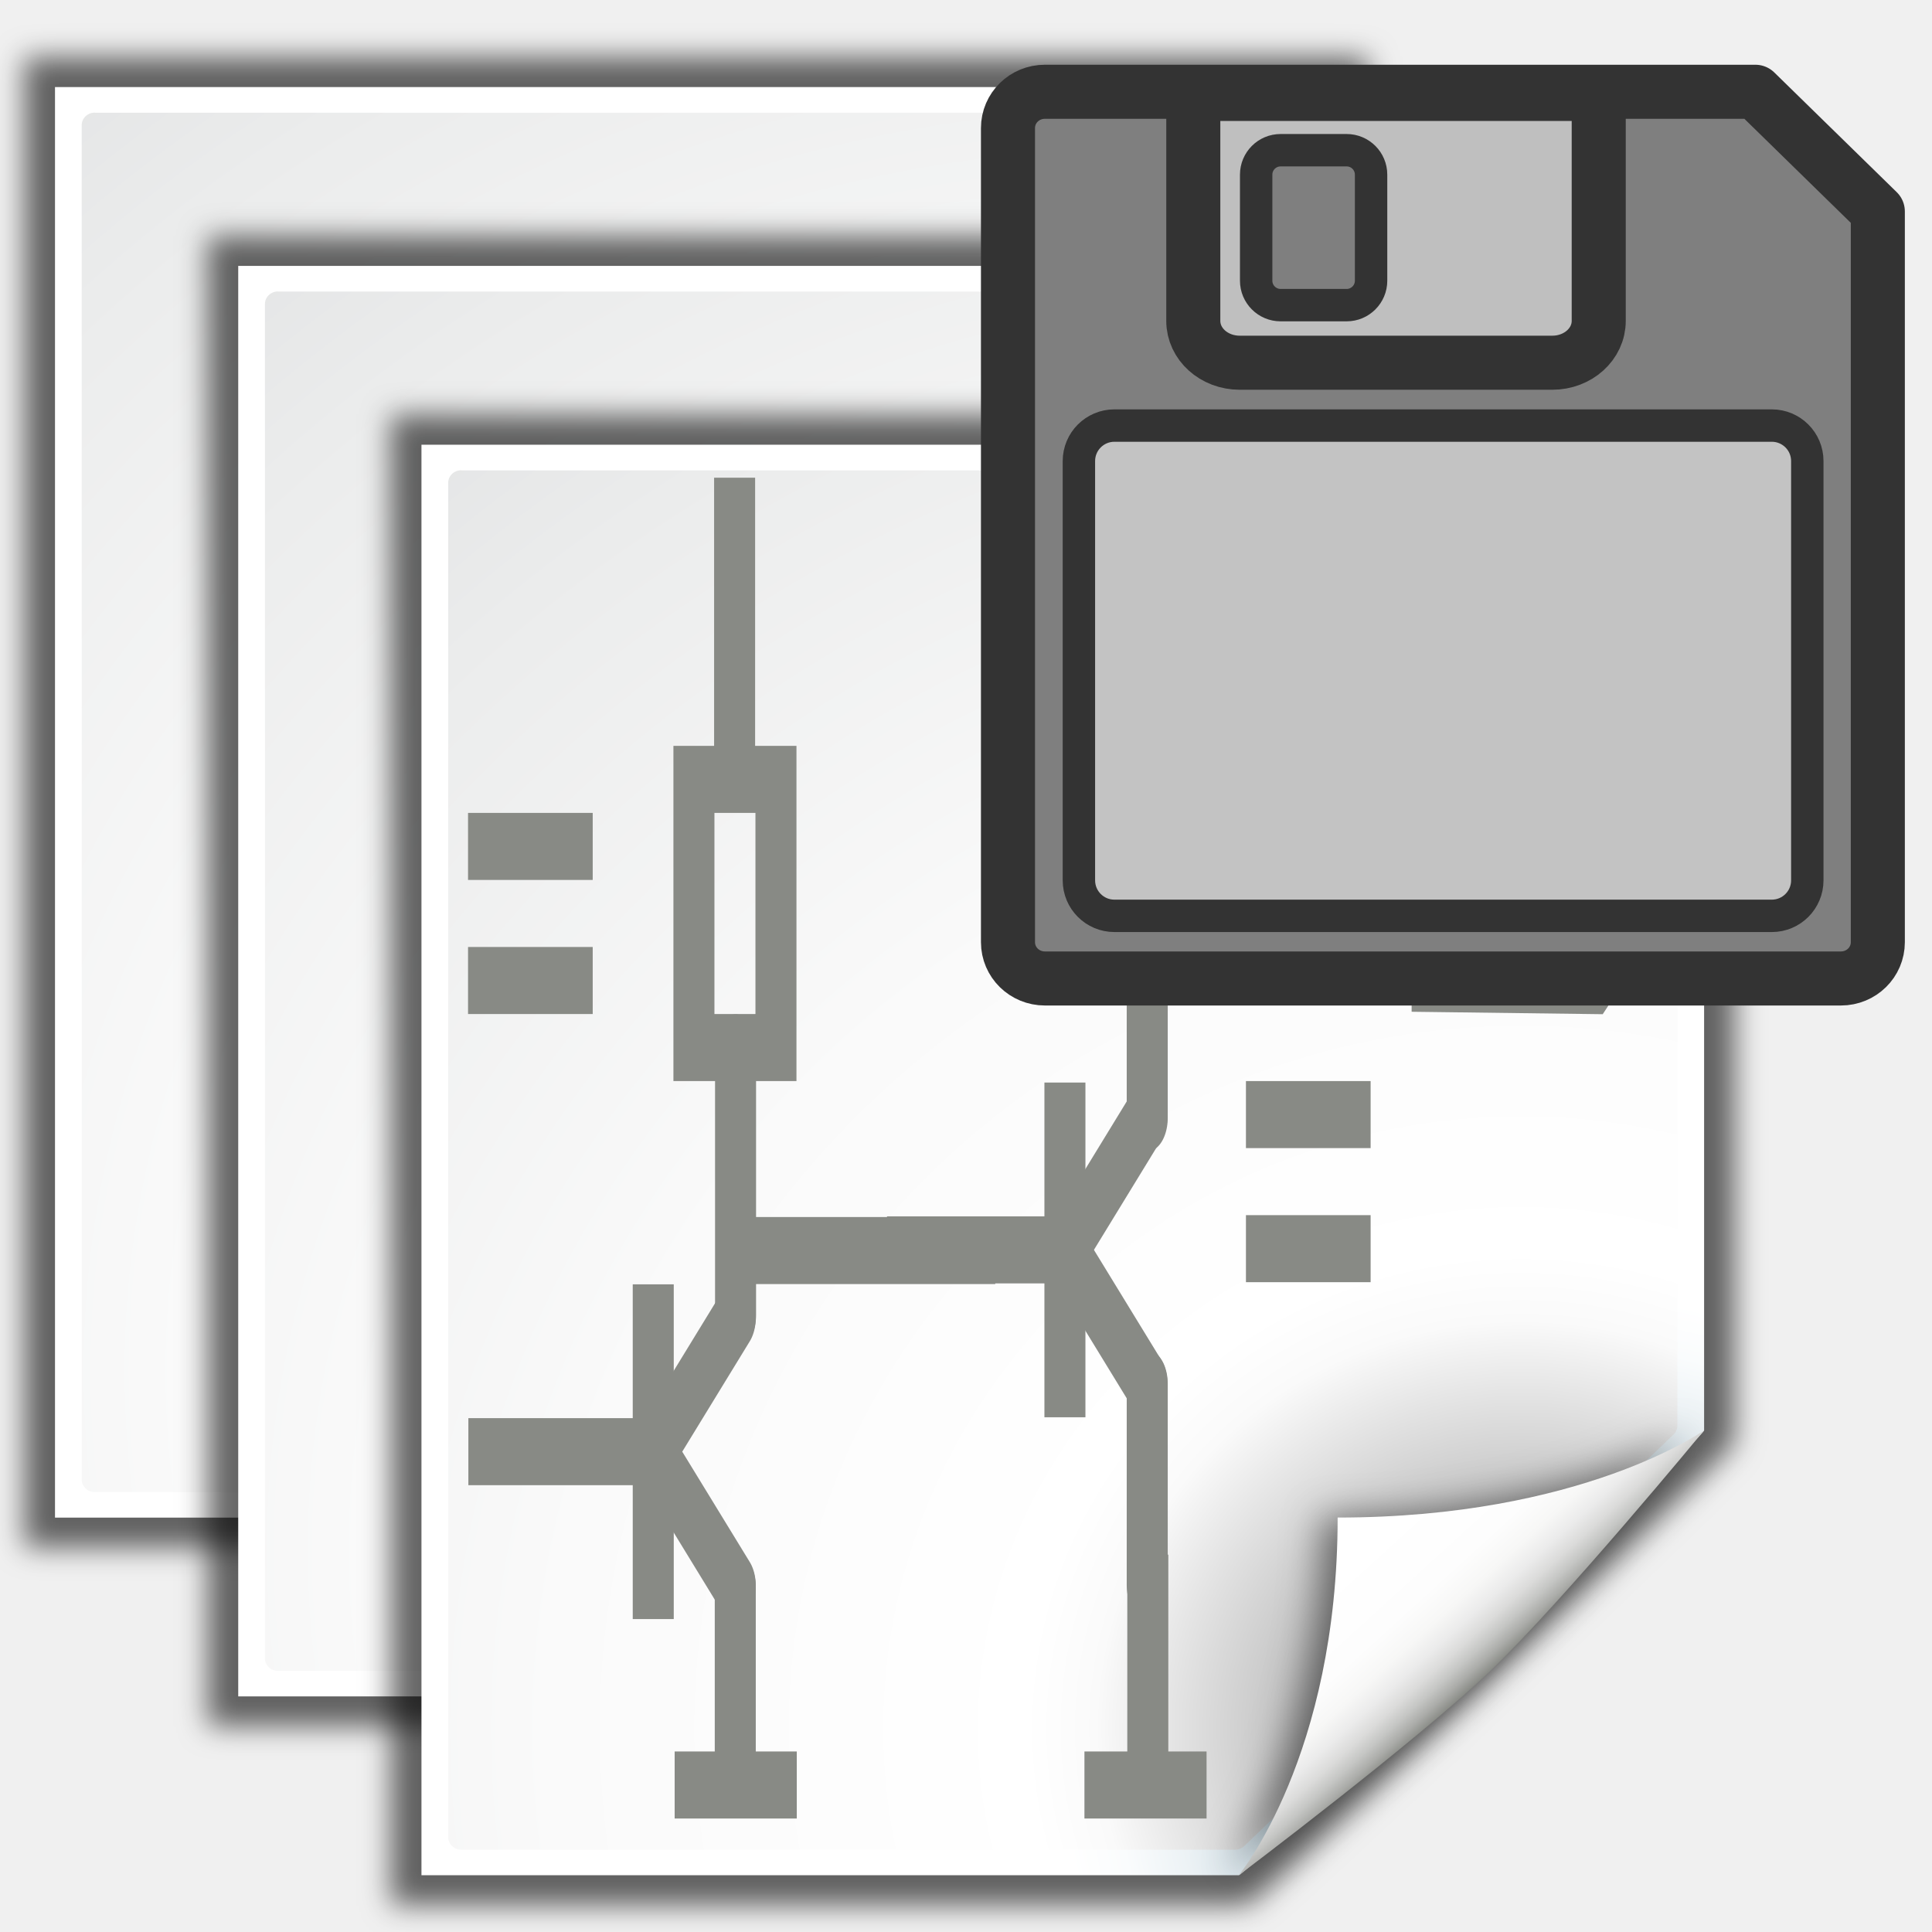
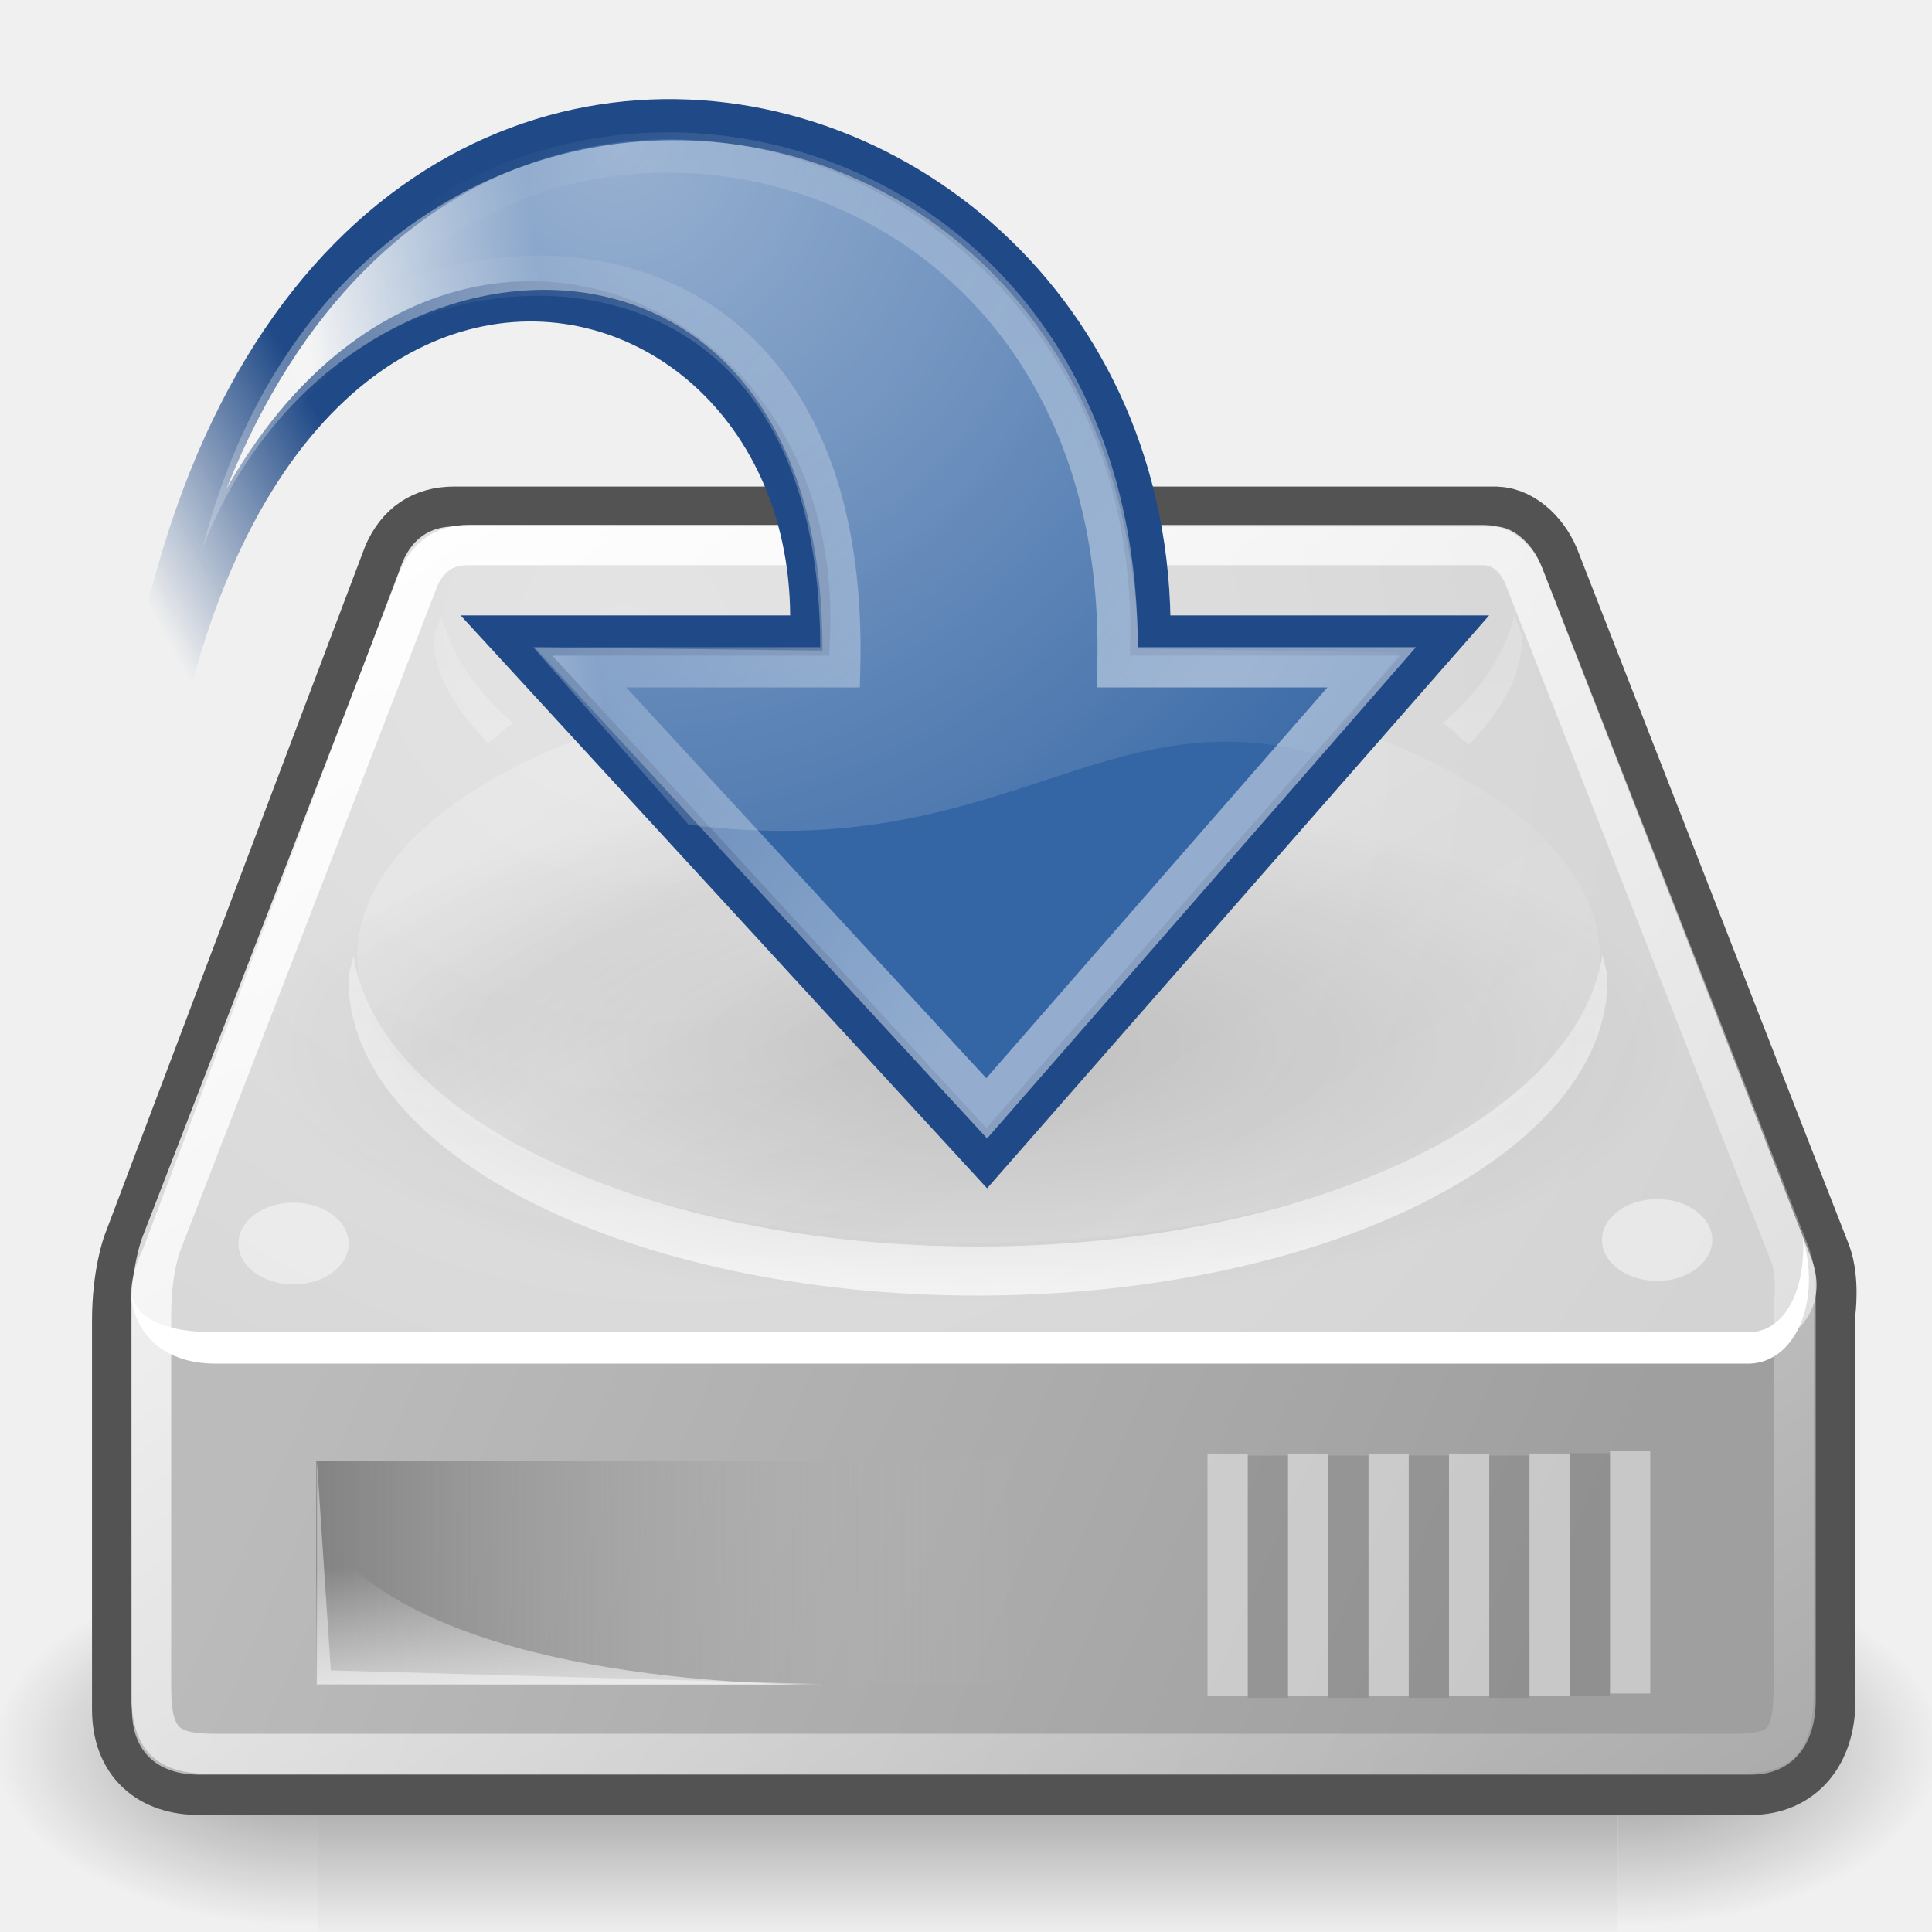
- <svg xmlns="http://www.w3.org/2000/svg" xmlns:xlink="http://www.w3.org/1999/xlink" height="48" width="48" version="1.0">
-   <defs>
-     <filter id="g" color-interpolation-filters="sRGB">
-       <feGaussianBlur stdDeviation="0.9" />
-     </filter>
-     <radialGradient id="j" gradientUnits="userSpaceOnUse" cy="112.3" cx="102" gradientTransform="matrix(.875 0 0 .85714 10 17.143)" r="139.56">
-       <stop stop-color="#00537d" offset="0" />
-       <stop stop-color="#186389" offset=".015" />
-       <stop stop-color="#558ca8" offset=".056" />
-       <stop stop-color="#89afc3" offset=".096" />
-       <stop stop-color="#b3ccd8" offset=".136" />
-       <stop stop-color="#d4e2e9" offset=".174" />
-       <stop stop-color="#ecf2f5" offset=".21" />
-       <stop stop-color="#fafcfd" offset=".243" />
-       <stop stop-color="#fff" offset=".272" />
+ <svg xmlns="http://www.w3.org/2000/svg" xmlns:xlink="http://www.w3.org/1999/xlink" height="48" width="48" version="1.1" id="svg2">
+   <defs id="defs4">
+     <radialGradient id="t" xlink:href="#a" gradientUnits="userSpaceOnUse" cy="486.65" cx="605.71" gradientTransform="matrix(-2.7744,0,0,1.9697,112.76,-872.89)" r="117.14" />
+     <linearGradient id="a">
+       <stop offset="0" id="stop8" />
+       <stop stop-opacity="0" offset="1" id="stop10" />
+     </linearGradient>
+     <radialGradient id="s" xlink:href="#a" gradientUnits="userSpaceOnUse" cy="486.65" cx="605.71" gradientTransform="matrix(2.7744,0,0,1.9697,-1891.6,-872.89)" r="117.14" />
+     <linearGradient id="ac" y2="609.51" gradientUnits="userSpaceOnUse" x2="302.86" gradientTransform="matrix(2.7744,0,0,1.9697,-1892.2,-872.89)" y1="366.65" x1="302.86">
+       <stop stop-opacity="0" offset="0" id="stop14" />
+       <stop offset=".5" id="stop16" />
+       <stop stop-opacity="0" offset="1" id="stop18" />
+     </linearGradient>
+     <radialGradient id="r" gradientUnits="userSpaceOnUse" cy="6.458" cx="23.447" gradientTransform="matrix(-1.3145 -.010063 -.01023 1.3362 46.221 -4.9099)" r="19.062">
+       <stop stop-color="#fff" offset="0" id="stop21" />
+       <stop stop-color="#fff" stop-opacity="0" offset="1" id="stop23" />
    </radialGradient>
-     <radialGradient id="k" gradientUnits="userSpaceOnUse" cy="109.33" cx="99.081" gradientTransform="matrix(.85638 0 0 .84156 11.191 18.14)" r="139.56">
-       <stop stop-color="#7a7d80" offset="0" />
-       <stop stop-color="#c2c2c2" offset=".126" />
-       <stop stop-color="#fafafa" offset=".233" />
-       <stop stop-color="#fff" offset=".272" />
-       <stop stop-color="#fafafa" offset=".531" />
-       <stop stop-color="#ebecec" offset=".845" />
-       <stop stop-color="#e1e2e3" offset="1" />
+     <linearGradient id="v" y2="12.584" gradientUnits="userSpaceOnUse" x2="12.624" gradientTransform="matrix(0.91411,0,0,0.91411,-3.8687,-2.7069)" y1="27.394" x1="33.06">
+       <stop stop-color="#fff" offset="0" id="stop26" />
+       <stop stop-color="#fff" stop-opacity="0" offset="1" id="stop28" />
+     </linearGradient>
+     <radialGradient id="u" gradientUnits="userSpaceOnUse" cy="36.421" cx="24.837" gradientTransform="matrix(1 0 0 .53672 0 16.873)" r="15.645">
+       <stop offset="0" id="stop31" />
+       <stop stop-opacity="0" offset="1" id="stop33" />
    </radialGradient>
-     <filter id="h" color-interpolation-filters="sRGB">
-       <feGaussianBlur stdDeviation="1.207" />
-     </filter>
-     <linearGradient id="i" y2="94.104" gradientUnits="userSpaceOnUse" x2="86.572" gradientTransform="matrix(.875 0 0 .85714 10 17.143)" y1="104" x1="96">
-       <stop stop-color="#888a85" offset="0" />
-       <stop stop-color="#8c8e89" offset=".007" />
-       <stop stop-color="#abaca9" offset=".067" />
-       <stop stop-color="#c5c6c4" offset=".135" />
-       <stop stop-color="#dbdbda" offset=".211" />
-       <stop stop-color="#ebebeb" offset=".301" />
-       <stop stop-color="#f7f7f6" offset=".412" />
-       <stop stop-color="#fdfdfd" offset=".568" />
-       <stop stop-color="#fff" offset="1" />
+     <linearGradient id="x" y2="35.281" gradientUnits="userSpaceOnUse" x2="24.688" gradientTransform="translate(.79549 3.7992)" y1="35.281" x1="7.062">
+       <stop stop-color="#838383" offset="0" id="stop36" />
+       <stop stop-color="#bbb" stop-opacity="0" offset="1" id="stop38" />
+     </linearGradient>
+     <linearGradient id="y" y2="40.944" gradientUnits="userSpaceOnUse" x2="36.183" gradientTransform="translate(0,5.125)" y1="28.481" x1="7.605">
+       <stop stop-color="#bbb" offset="0" id="stop41" />
+       <stop stop-color="#9f9f9f" offset="1" id="stop43" />
+     </linearGradient>
+     <linearGradient id="z" y2="33.759" gradientUnits="userSpaceOnUse" x2="12.222" gradientTransform="translate(0,5.125)" y1="37.206" x1="12.277">
+       <stop stop-color="#eee" offset="0" id="stop46" />
+       <stop stop-color="#eee" stop-opacity="0" offset="1" id="stop48" />
+     </linearGradient>
+     <radialGradient id="q" gradientUnits="userSpaceOnUse" cy="2.958" cx="15.571" gradientTransform="matrix(1.2862 .7817 -.71078 1.1696 -2.3543 .24814)" r="20.936">
+       <stop stop-color="#e4e4e4" offset="0" id="stop51" />
+       <stop stop-color="#d3d3d3" offset="1" id="stop53" />
+     </radialGradient>
+     <linearGradient id="aa" y2="47.621" gradientUnits="userSpaceOnUse" x2="44.096" gradientTransform="translate(0,5.125)" y1="4.433" x1="12.378">
+       <stop stop-color="#fff" offset="0" id="stop56" />
+       <stop stop-color="#fff" stop-opacity="0" offset="1" id="stop58" />
+     </linearGradient>
+     <linearGradient id="ab" y2="26.357" gradientUnits="userSpaceOnUse" x2="23.688" gradientTransform="translate(0,5.125)" y1="11.319" x1="23.688">
+       <stop stop-color="#fff" stop-opacity=".255" offset="0" id="stop61" />
+       <stop stop-color="#fff" offset="1" id="stop63" />
+     </linearGradient>
+     <linearGradient id="w" y2="11.781" gradientUnits="userSpaceOnUse" x2="21.748" y1="31.965" x1="33.431">
+       <stop stop-color="#fff" offset="0" id="stop66" />
+       <stop stop-color="#e6e6e6" offset=".5" id="stop68" />
+       <stop stop-color="#fff" offset=".75" id="stop70" />
+       <stop stop-color="#e1e1e1" offset=".842" id="stop72" />
+       <stop stop-color="#fff" offset="1" id="stop74" />
+     </linearGradient>
+     <linearGradient id="ad" y2="16.743" gradientUnits="userSpaceOnUse" x2="8.895" y1="15.868" x1="14.752">
+       <stop stop-color="#3465a4" offset="0" id="stop77" />
+       <stop stop-color="#3465a4" stop-opacity="0" offset="1" id="stop79" />
+     </linearGradient>
+     <linearGradient id="ae" y2="21.118" gradientUnits="userSpaceOnUse" x2="7" y1="18.25" x1="12.25">
+       <stop stop-color="#204a87" offset="0" id="stop82" />
+       <stop stop-color="#204a87" stop-opacity="0" offset="1" id="stop84" />
    </linearGradient>
  </defs>
-   <g transform="matrix(.37937 0 0 .37022 -57.512 -3.9082)">
-     <use xlink:href="#l" transform="translate(-12,-12)" height="128" width="128" y="0" x="0" />
-     <g id="l" transform="translate(143.2,4.4)">
-       <path opacity=".6" d="m23 25v96h53.525c0.464 0 30.475-29.398 30.475-29.853v-66.147h-84z" transform="matrix(1.0476,0,0,1.0417,-2.0952,-4.0417)" filter="url(#g)" />
-       <path fill="url(#j)" d="m24 24v96h53.525c0.464 0 30.475-29.398 30.475-29.853v-66.147h-84z" />
-       <path fill="url(#k)" d="m26.606 25.714c-0.472 0-0.856 0.378-0.856 0.842v90.888c0 0.465 0.385 0.842 0.856 0.842h50.674c0.225 0 0.446-0.089 0.605-0.247l28.115-27.618c0.16-0.157 0.251-0.374 0.251-0.595v-63.262c0-0.464-0.384-0.842-0.856-0.842h-78.787z" />
-       <path opacity=".5" filter="url(#h)" d="m76.526 120s11.662-9 16.474-13.714c4.812-4.72 14-16.143 14-16.143s-8 5.853-24 5.853c0 16-6.474 24-6.474 24z" />
-       <path fill="url(#i)" d="m77.526 120s11.662-9 16.474-13.714c4.812-4.72 14-16.143 14-16.143s-8 5.853-24 5.853c0 16-6.474 24-6.474 24z" />
-     </g>
-     <g transform="translate(155.2,16.4)">
-       <path opacity=".6" d="m23 25v96h53.525c0.464 0 30.475-29.398 30.475-29.853v-66.147h-84z" transform="matrix(1.0476,0,0,1.0417,-2.0952,-4.0417)" filter="url(#g)" />
-       <path fill="url(#j)" d="m24 24v96h53.525c0.464 0 30.475-29.398 30.475-29.853v-66.147h-84z" />
-       <path fill="url(#k)" d="m26.606 25.714c-0.472 0-0.856 0.378-0.856 0.842v90.888c0 0.465 0.385 0.842 0.856 0.842h50.674c0.225 0 0.446-0.089 0.605-0.247l28.115-27.618c0.16-0.157 0.251-0.374 0.251-0.595v-63.262c0-0.464-0.384-0.842-0.856-0.842h-78.787z" />
-       <path opacity=".5" filter="url(#h)" d="m76.526 120s11.662-9 16.474-13.714c4.812-4.72 14-16.143 14-16.143s-8 5.853-24 5.853c0 16-6.474 24-6.474 24z" />
-       <path fill="url(#i)" d="m77.526 120s11.662-9 16.474-13.714c4.812-4.72 14-16.143 14-16.143s-8 5.853-24 5.853c0 16-6.474 24-6.474 24z" />
-     </g>
+   <g transform="matrix(.024114 0 0 .019292 45.49 41.752)" id="g86">
+     <rect opacity=".402" style="color:#000000" height="478.36" width="1339.6" y="-150.7" x="-1559.3" fill="url(#ac)" id="rect88" />
+     <path opacity=".402" style="color:#000000" fill="url(#s)" d="m-219.62-150.68v478.33c142.87 0.9 345.4-107.17 345.4-239.2s-159.44-239.13-345.4-239.13z" id="path90" />
+     <path opacity=".402" style="color:#000000" fill="url(#t)" d="m-1559.3-150.68v478.33c-142.87 0.9-345.4-107.17-345.4-239.2s159.44-239.13 345.4-239.13z" id="path92" />
  </g>
-   <rect opacity="0" height="38.351" width="34.878" y="9.771" x="8.836" />
-   <g transform="matrix(.29786 0 0 .36049 92.935 9.4553)">
-     <g fill="none" transform="matrix(3.4208,0,0,4.6204,-337.91,-53.242)" stroke="#888a85">
-       <path style="color:#000000" stroke-linecap="square" d="m23.5 25.504v3.993" />
-       <path style="color:#000000" stroke-linecap="round" d="m25.5 25.5-2 2" />
-       <path style="color:#000000" stroke-linecap="round" d="m25.5 29.5-2-2" />
-       <path style="color:#000000" stroke-linecap="square" d="m23.337 27.5h-3.845" />
-       <path style="color:#000000" stroke-linecap="round" d="m25.5 29.522v2.665" />
-       <path style="color:#000000" stroke-linecap="square" d="m26.5 32.472h-1.978" />
-       <path style="color:#000000" stroke-linecap="round" d="m25.507 25.461v-3.985" />
-       <path style="color:#000000" stroke-linecap="square" d="m26.492 21.472h-2v-4h2v4" />
-       <path style="color:#000000" stroke-linecap="square" d="m25.839 24.5h5.5" />
-       <path style="color:#000000" stroke-linecap="square" d="m25.484 13.472v3.865" />
-       <path style="color:#000000" stroke-linecap="square" d="m19.484 20.472h2.04" />
-       <path style="color:#000000" stroke-linecap="square" d="m19.484 18.472h2.04" />
-       <path style="color:#000000" stroke-linecap="square" d="m33.538 22.494v3.993" />
-       <path style="color:#000000" stroke-linecap="round" d="m35.538 22.49-2 2" />
-       <path style="color:#000000" stroke-linecap="round" d="m35.538 26.49-2-2" />
-       <path style="color:#000000" stroke-linecap="square" d="m33.545 24.49h-3.845" />
-       <path style="color:#000000" stroke-linecap="round" d="m35.545 26.487v3.003" />
-       <path style="color:#000000" stroke-linecap="square" d="m35.559 31.796v-2.26" />
-       <path style="color:#000000" stroke-linecap="square" d="m36.492 32.472h-1.978" />
-       <path style="color:#000000" stroke-linecap="round" d="m35.545 22.522v-3.038" />
-       <path style="color:#000000" stroke-linecap="square" d="m42.468 19.472h-6.922" />
-       <path style="color:#000000" stroke-linecap="square" d="m38.452 24.472h2.04" />
-       <path style="color:#000000" stroke-linecap="square" d="m38.452 22.472h2.04" />
-       <path stroke-width="1px" d="m42.492 18.504 3.954-0.023 1.046 1.023-1.036 0.969-3.964-0.031v-1.938z" />
-     </g>
-   </g>
-   <path stroke-linejoin="round" d="m25.961 2.28c-0.509 0-0.918 0.402-0.918 0.902v20.226c0 0.5 0.41 0.902 0.918 0.902h19.775c0.509 0 0.918-0.402 0.918-0.902v-18.154l-3.042-2.974h-17.651z" fill-rule="evenodd" stroke-linecap="round" stroke-width="1pt" fill="#7f7f7f" />
-   <path d="m29.647 2.334v5.638c0 0.576 0.515 1.04 1.155 1.04h7.763c0.64-4e-7 1.155-0.464 1.155-1.04v-5.638h-10.074z" fill-rule="evenodd" stroke="#333" stroke-width="1.343" fill="#bfbfbf" />
-   <rect fill-rule="evenodd" rx=".607" height="3.849" width="2.855" stroke="#333" y="3.732" x="31.209" stroke-width=".805" fill="#7f7f7f" />
-   <path stroke-linejoin="round" d="m25.961 2.28c-0.509 0-0.918 0.402-0.918 0.902v20.226c0 0.5 0.41 0.902 0.918 0.902h19.775c0.509 0 0.918-0.402 0.918-0.902v-18.154l-3.042-2.974h-17.651z" stroke="#333" stroke-linecap="round" stroke-width="1.343" fill="none" />
-   <rect stroke-linejoin="round" fill-rule="evenodd" fill-opacity=".75" rx=".882" height="12.181" width="18.097" stroke="#333" stroke-linecap="round" y="10.573" x="26.805" stroke-width=".805" fill="#d9d9d9" />
+   <path stroke-linejoin="round" d="m11.286 13.088c-0.625 0-1.031 0.29-1.281 0.844-0 0-6.469 17.104-6.469 17.104s-0.25 0.672-0.25 1.781v9.65c0 1.083 0.658 1.625 1.656 1.625h38.562c0.985 0 1.594-0.718 1.594-1.844v-9.65s0.106-0.77-0.094-1.312l-6.718-17.198c-0.185-0.512-0.637-0.988-1.125-1h-25.875z" stroke="#535353" stroke-linecap="round" stroke-width="2" fill="none" id="path94" />
+   <path fill-rule="evenodd" fill="url(#y)" d="m3.274 32.122 0.765-0.692 37.61 0.062 3.462 0.317v10.439c0 1.126-0.607 1.843-1.592 1.843h-38.58c-0.998 0-1.662-0.542-1.662-1.625v-10.345z" id="path96" />
+   <path fill-rule="evenodd" fill="url(#q)" d="m3.549 31.039c-0.714 1.464-0.001 2.393 1.036 2.393h39c1.119-0.024 1.845-1.012 1.428-2.143l-6.715-17.21c-0.184-0.512-0.655-0.988-1.143-1h-25.857c-0.625 0-1.036 0.304-1.286 0.857l-6.464 17.104z" id="path98" />
+   <rect style="color:#000000" fill-rule="evenodd" height="5.562" width="17.625" y="36.299" x="7.858" fill="url(#x)" id="rect100" />
+   <path opacity=".811" d="m7.858 41.862v-4.011c1.835 3.179 8.296 4.011 12.937 4.011h-12.937z" fill-rule="evenodd" fill="url(#z)" id="path102" />
+   <path fill-rule="evenodd" fill="#fff" d="m44.796 30.754c0.064 1.25-0.414 2.316-1.322 2.344 0 0-38.119-0-38.119 0-1.289 0-1.868-0.325-2.084-0.868 0.092 0.944 0.826 1.649 2.084 1.649-1e-7 -0 38.119 0 38.119 0 1.076-0.033 1.753-1.424 1.352-2.995l-0.03-0.13z" id="path104" />
+   <path opacity=".691" style="color:#000000" d="m10.969 15.281c-0.046 0.2-0.188 0.387-0.188 0.594 0 0.949 0.591 1.79 1.344 2.594 0.24-0.154 0.365-0.354 0.625-0.5-0.94-0.816-1.553-1.717-1.781-2.688zm26.656 0c-0.229 0.97-0.842 1.872-1.781 2.688 0.274 0.154 0.404 0.368 0.656 0.531 0.757-0.807 1.312-1.673 1.312-2.625 0-0.207-0.142-0.393-0.188-0.594zm2.188 8.438c-0.614 4.04-7.299 7.25-15.531 7.25-8.212 0-14.86-3.193-15.5-7.219-0.032 0.197-0.125 0.392-0.125 0.594 3e-7 4.318 6.989 7.844 15.625 7.844s15.656-3.526 15.656-7.844c0-0.213-0.089-0.417-0.125-0.625z" fill-rule="evenodd" fill="url(#ab)" id="path106" />
+   <path style="color:#000000" d="m8.574 25.594a1.37 1.016 0 1 1 -2.74 0 1.37 1.016 0 1 1 2.74 0z" fill-rule="evenodd" fill-opacity=".458" transform="translate(.088388 5.3018)" fill="#fff" id="path108" />
+   <path style="color:#000000" d="m8.574 25.594a1.37 1.016 0 1 1 -2.74 0 1.37 1.016 0 1 1 2.74 0z" fill-rule="evenodd" fill-opacity=".458" transform="translate(33.967,5.2134)" fill="#fff" id="path110" />
+   <path stroke-linejoin="round" d="m11.643 13.541c-0.602 0-0.993 0.279-1.234 0.812-0 0-6.415 16.591-6.415 16.591s-0.241 0.647-0.241 1.715v9.29c0 1.355 0.444 1.627 1.595 1.627h37.687c1.323 0 1.534-0.316 1.534-1.837v-9.29s0.102-0.742-0.09-1.264l-6.593-16.806c-0.178-0.493-0.551-0.826-1.02-0.838h-25.223z" stroke="url(#aa)" stroke-linecap="round" fill="none" id="path112" />
+   <path d="m40.5 36.554v5.021" stroke-opacity=".424" stroke="#fff" stroke-linecap="square" stroke-width="1px" fill="none" id="path114" />
+   <path d="m38.5 36.614v5.021" stroke-opacity=".424" stroke="#fff" stroke-linecap="square" stroke-width="1px" fill="none" id="path116" />
+   <path d="m36.5 36.614v5.021" stroke-opacity=".424" stroke="#fff" stroke-linecap="square" stroke-width="1px" fill="none" id="path118" />
+   <path d="m34.5 36.614v5.021" stroke-opacity=".424" stroke="#fff" stroke-linecap="square" stroke-width="1px" fill="none" id="path120" />
+   <path d="m32.5 36.614v5.021" stroke-opacity=".424" stroke="#fff" stroke-linecap="square" stroke-width="1px" fill="none" id="path122" />
+   <path d="m30.5 36.614v5.021" stroke-opacity=".424" stroke="#fff" stroke-linecap="square" stroke-width="1px" fill="none" id="path124" />
+   <path opacity=".097" d="m39.5 36.604v5.021" stroke="#000" stroke-linecap="square" stroke-width="1px" fill="none" id="path126" />
+   <path opacity=".097" d="m37.5 36.664v5.021" stroke="#000" stroke-linecap="square" stroke-width="1px" fill="none" id="path128" />
+   <path opacity=".097" d="m35.5 36.664v5.021" stroke="#000" stroke-linecap="square" stroke-width="1px" fill="none" id="path130" />
+   <path opacity=".097" d="m33.5 36.664v5.021" stroke="#000" stroke-linecap="square" stroke-width="1px" fill="none" id="path132" />
+   <path opacity=".097" d="m31.5 36.664v5.021" stroke="#000" stroke-linecap="square" stroke-width="1px" fill="none" id="path134" />
+   <path opacity="0.44" d="m7.875 36.312v5.531h12.562l-12.218-0.343-0.344-5.188z" fill-rule="evenodd" fill="#fff" id="path136" />
+   <path opacity=".206" style="color:#000000" d="m39.875 19.562a14.875 6.688 0 1 1 -29.75 0 14.875 6.688 0 1 1 29.75 0z" fill-rule="evenodd" transform="matrix(1.0378,0,0,1.0607,-1.6329,3.0304)" fill="url(#w)" id="path138" />
+   <path opacity=".141" style="color:#000000" d="m40.482 36.421a15.645 8.397 0 1 1 -31.289 0 15.645 8.397 0 1 1 31.289 0z" fill-rule="evenodd" transform="matrix(1.1302 0 0 -.7596 -3.9097 53.666)" fill="url(#u)" id="path140" />
+   <path style="color:#000000" d="m3.204 25.835c-1.031-31.22 25.538-26.286 25.378-10.046h7.313l-11.38 12.986-11.933-12.986h7.541c0.461-10.97-16.714-14.179-16.919 10.046z" stroke="url(#ae)" display="block" fill="url(#ad)" id="path142" />
+   <path style="opacity:0.472;color:#000000;fill:none;stroke:url(#v);stroke-miterlimit:10;display:block" d="M 7.664,9.104 C 12.406,-0.04 28.122,2.717 27.762,16.579 h 6.317 l -9.565,10.957 -10.096,-10.957 h 6.457 C 21.145,5.004 10.922,5.535 7.664,9.104 z" display="block" stroke-miterlimit="10" id="path144" />
+   <path opacity=".494" style="color:#000000" fill="url(#r)" d="m34.767 16.212-1.984 2.546c-5.41-1.516-7.886 2.729-15.674 1.732l-3.861-4.409 7.186 0.083c0.049-11.848-12.09-11.165-15.405-2.536 3.808-14.889 22.864-12.822 23.254 2.486l6.484 0.098z" id="path146" />
</svg>
